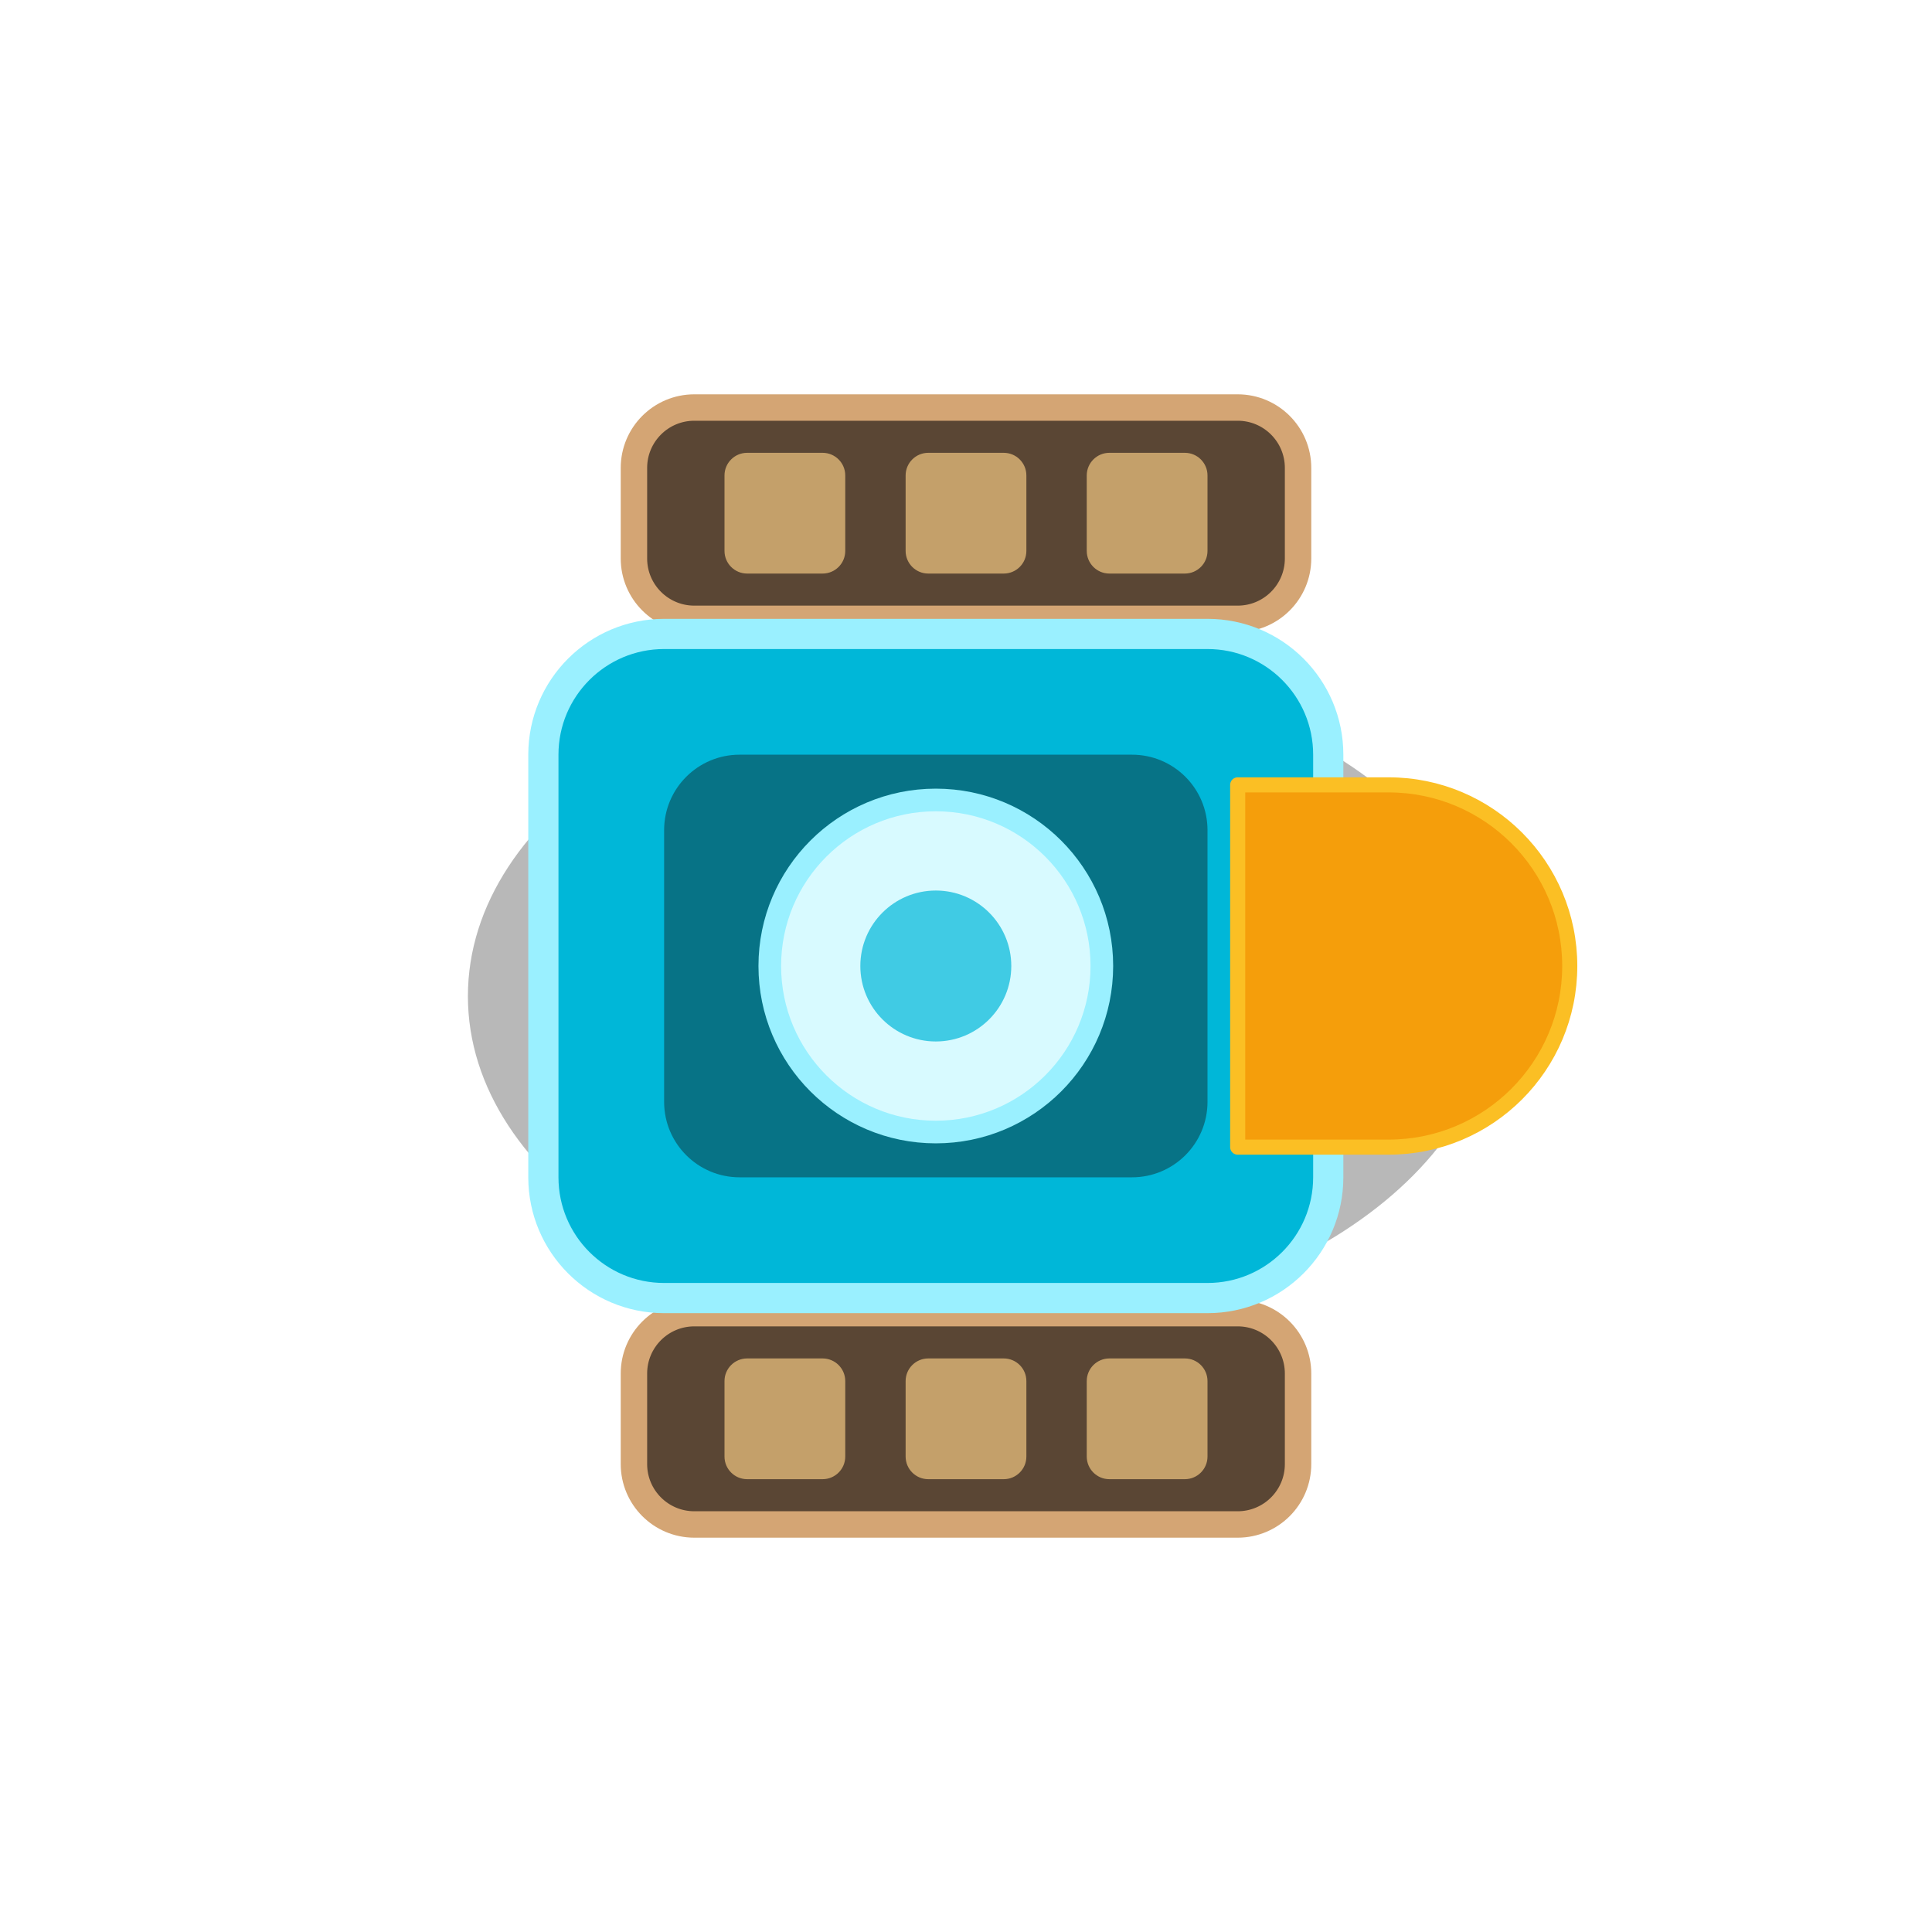
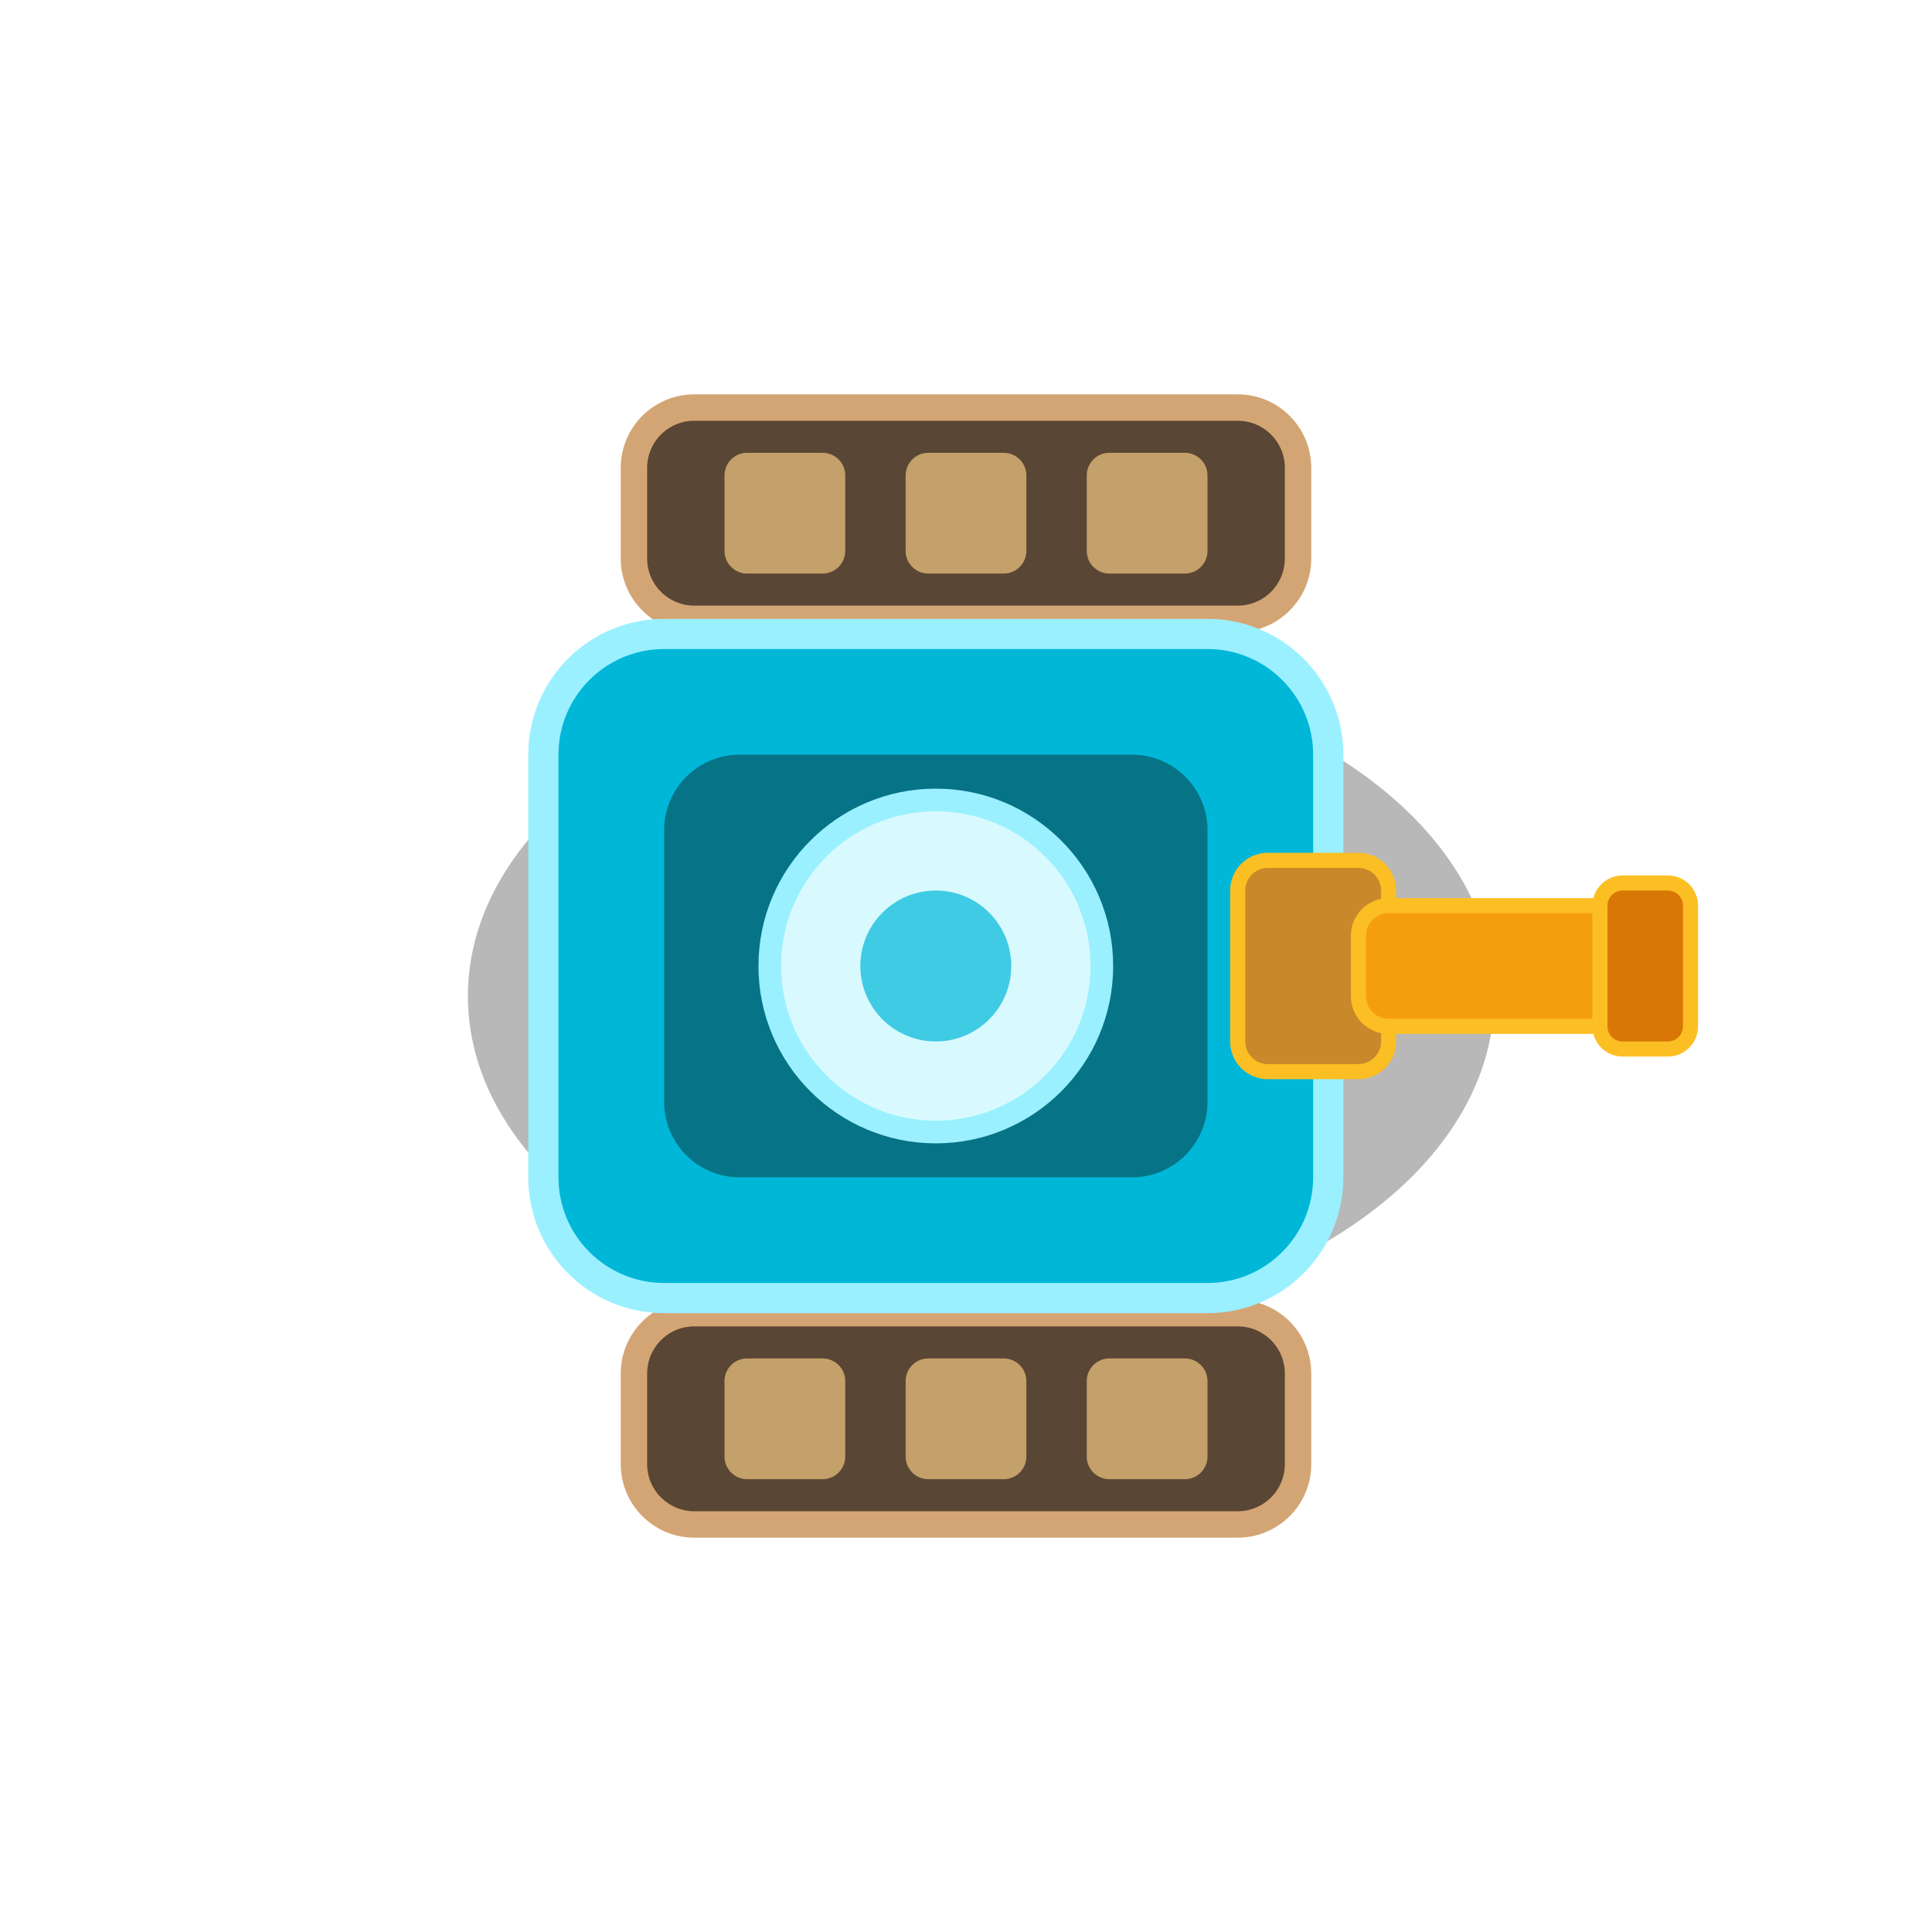
<svg xmlns="http://www.w3.org/2000/svg" viewBox="0 0 128 128" fill="none">
  <g transform="translate(64 64)">
    <ellipse cx="1" cy="2" rx="34" ry="22" fill="#000" opacity="0.28" />
    <rect x="-22" y="-37" width="44" height="14" rx="4" fill="#5a4634" stroke="#d4a574" stroke-width="1.75" />
    <rect x="-16" y="-34" width="8" height="8" rx="1.5" fill="#c4a06a" />
    <rect x="-4" y="-34" width="8" height="8" rx="1.5" fill="#c4a06a" />
    <rect x="8" y="-34" width="8" height="8" rx="1.5" fill="#c4a06a" />
    <rect x="-22" y="23" width="44" height="14" rx="4" fill="#5a4634" stroke="#d4a574" stroke-width="1.75" />
    <rect x="-16" y="26" width="8" height="8" rx="1.5" fill="#c4a06a" />
    <rect x="-4" y="26" width="8" height="8" rx="1.5" fill="#c4a06a" />
    <rect x="8" y="26" width="8" height="8" rx="1.5" fill="#c4a06a" />
    <rect x="-28" y="-22" width="52" height="44" rx="8" fill="#00b7d8" stroke="#9af0ff" stroke-width="2" />
    <rect x="-20" y="-14" width="36" height="28" rx="5" fill="#0d3a44" opacity="0.55" />
    <circle cx="-2" cy="0" r="11" fill="#d8faff" stroke="#9af0ff" stroke-width="1.5" />
    <circle cx="-2" cy="0" r="5" fill="#00b7d8" opacity="0.7" />
-     <path d="M18 -12 H28 A12 12 0 0 1 28 12 H18 Z" fill="#f59e0b" stroke="#fbbf24" stroke-width="1" stroke-linejoin="round" />
+     <rect x="18" y="-7" width="10" height="14" rx="2" fill="#c9892a" stroke="#fbbf24" stroke-width="1" />
+     <rect x="26" y="-4" width="18" height="8" rx="2" fill="#f59e0b" stroke="#fbbf24" stroke-width="1" />
+     <rect x="42" y="-5.5" width="6" height="11" rx="1.5" fill="#d97706" stroke="#fbbf24" stroke-width="1" />
  </g>
</svg>
